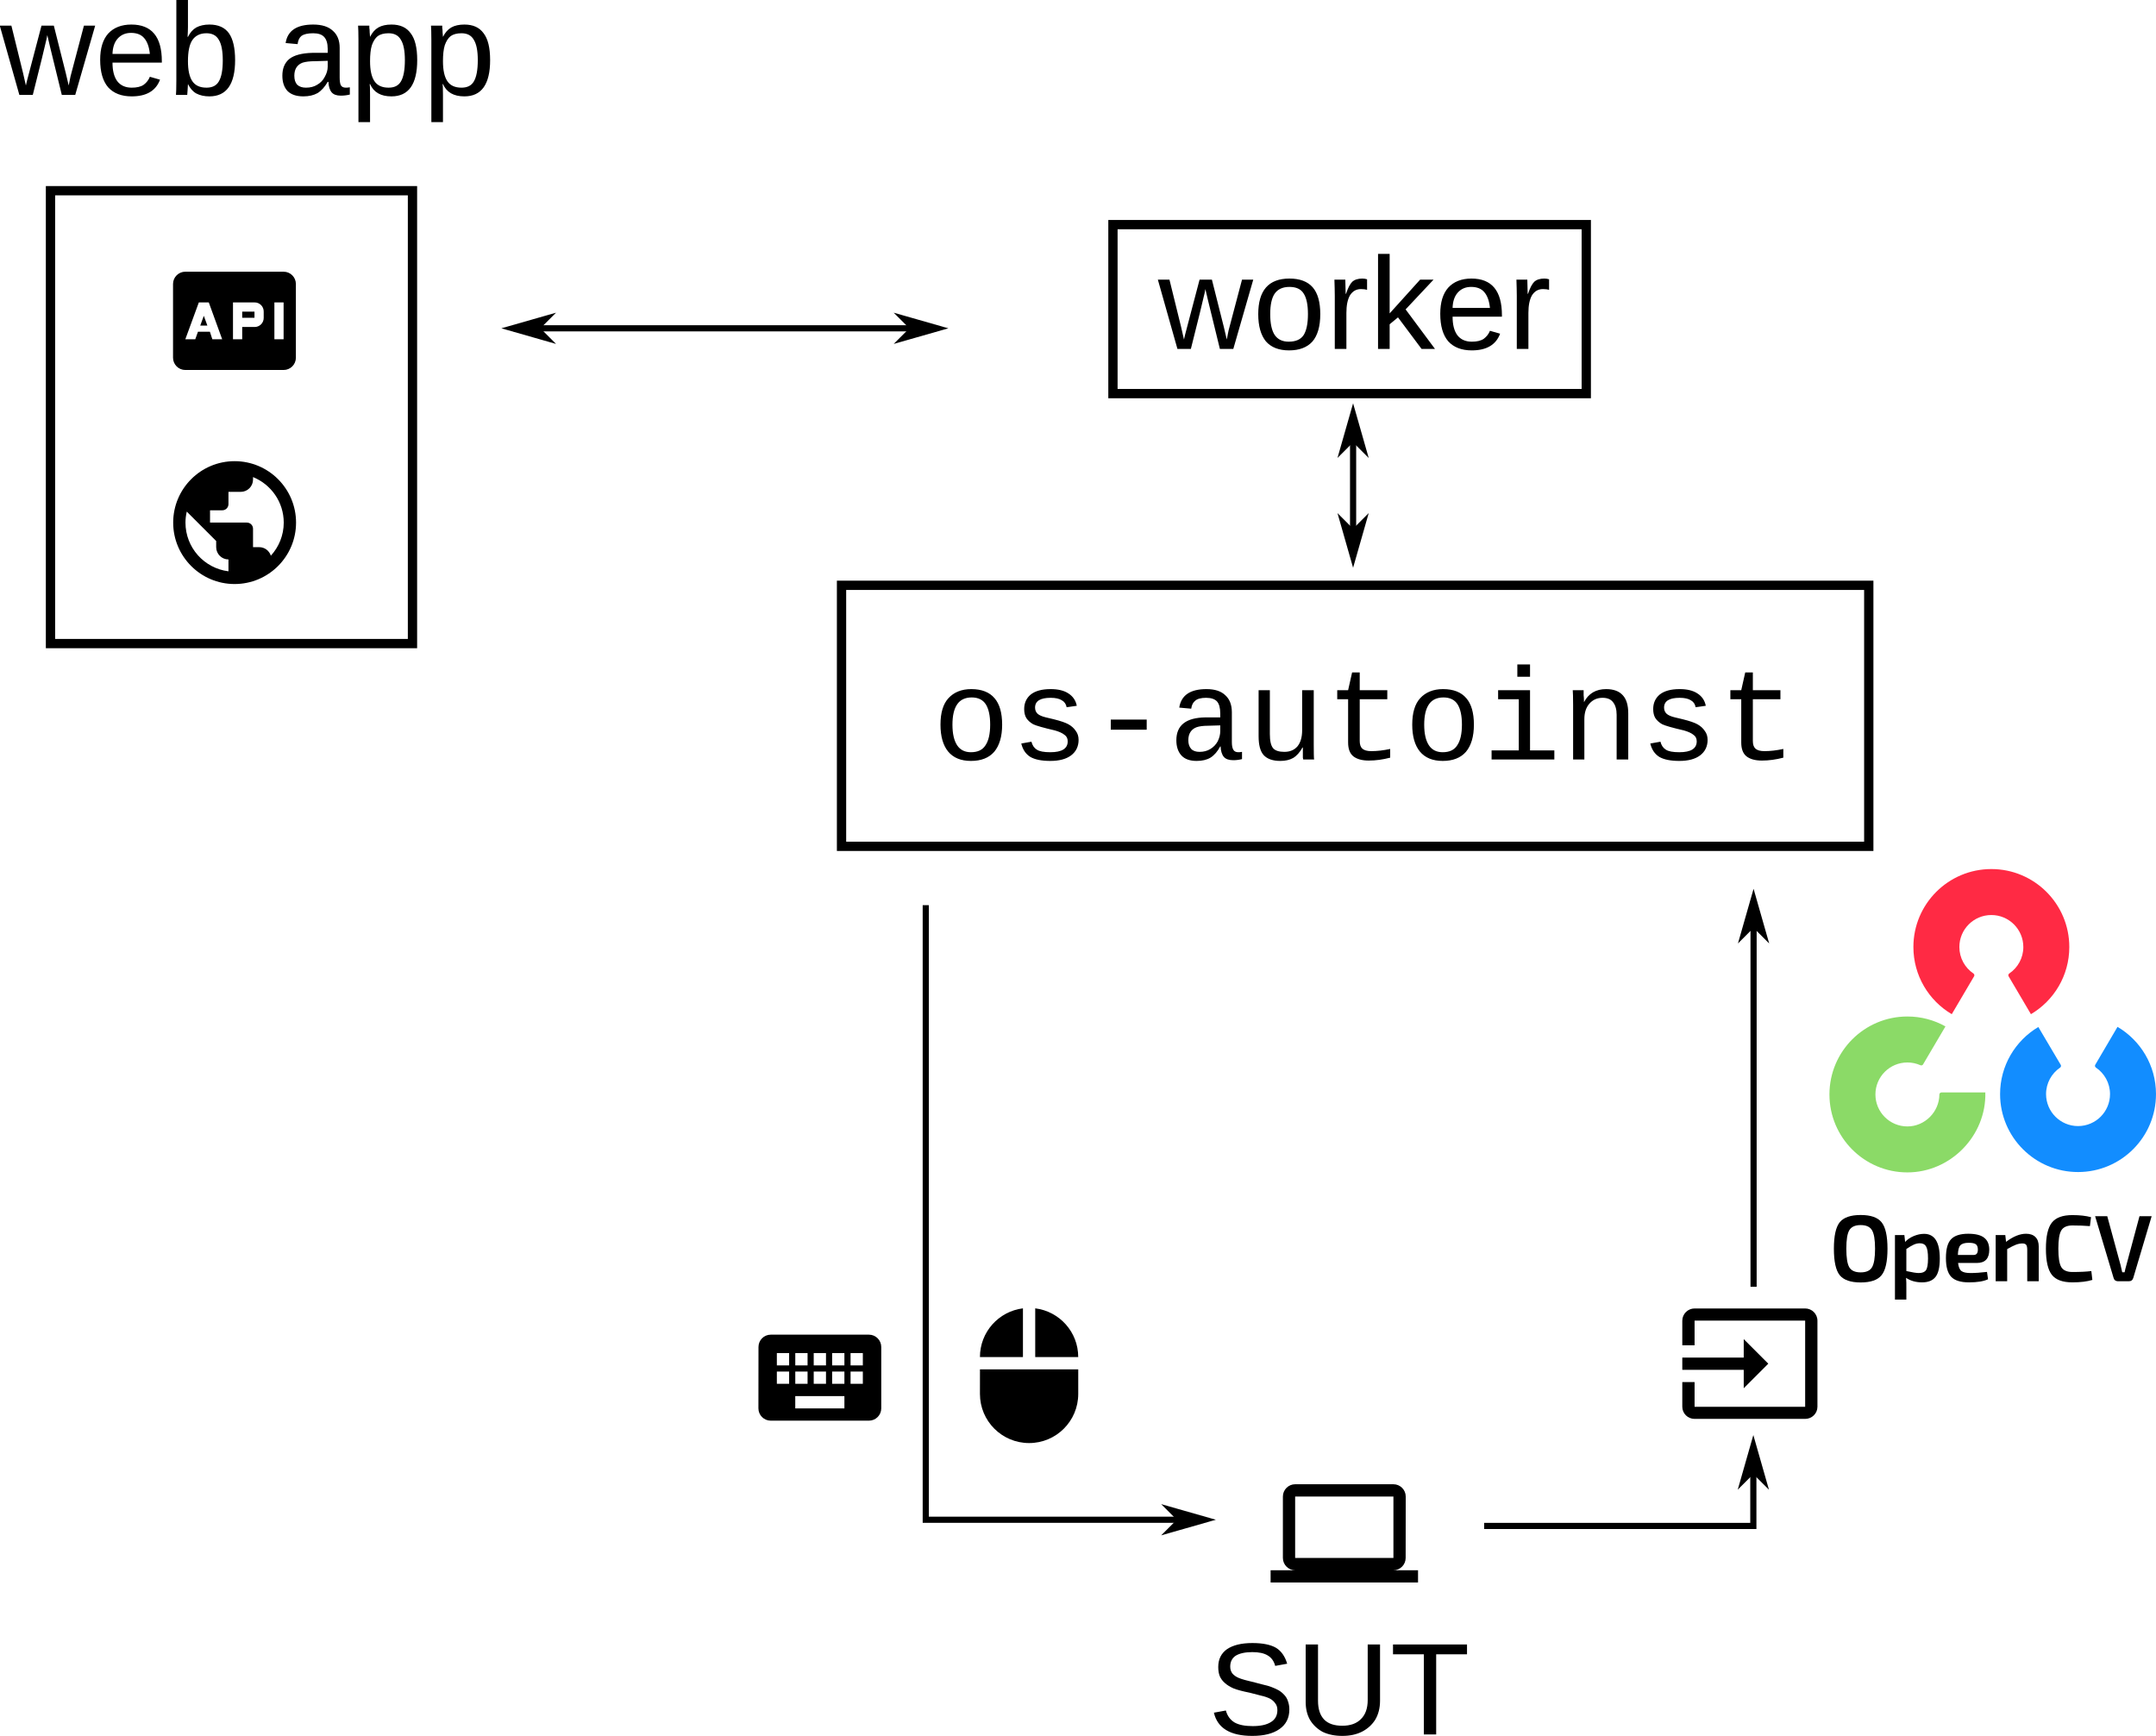
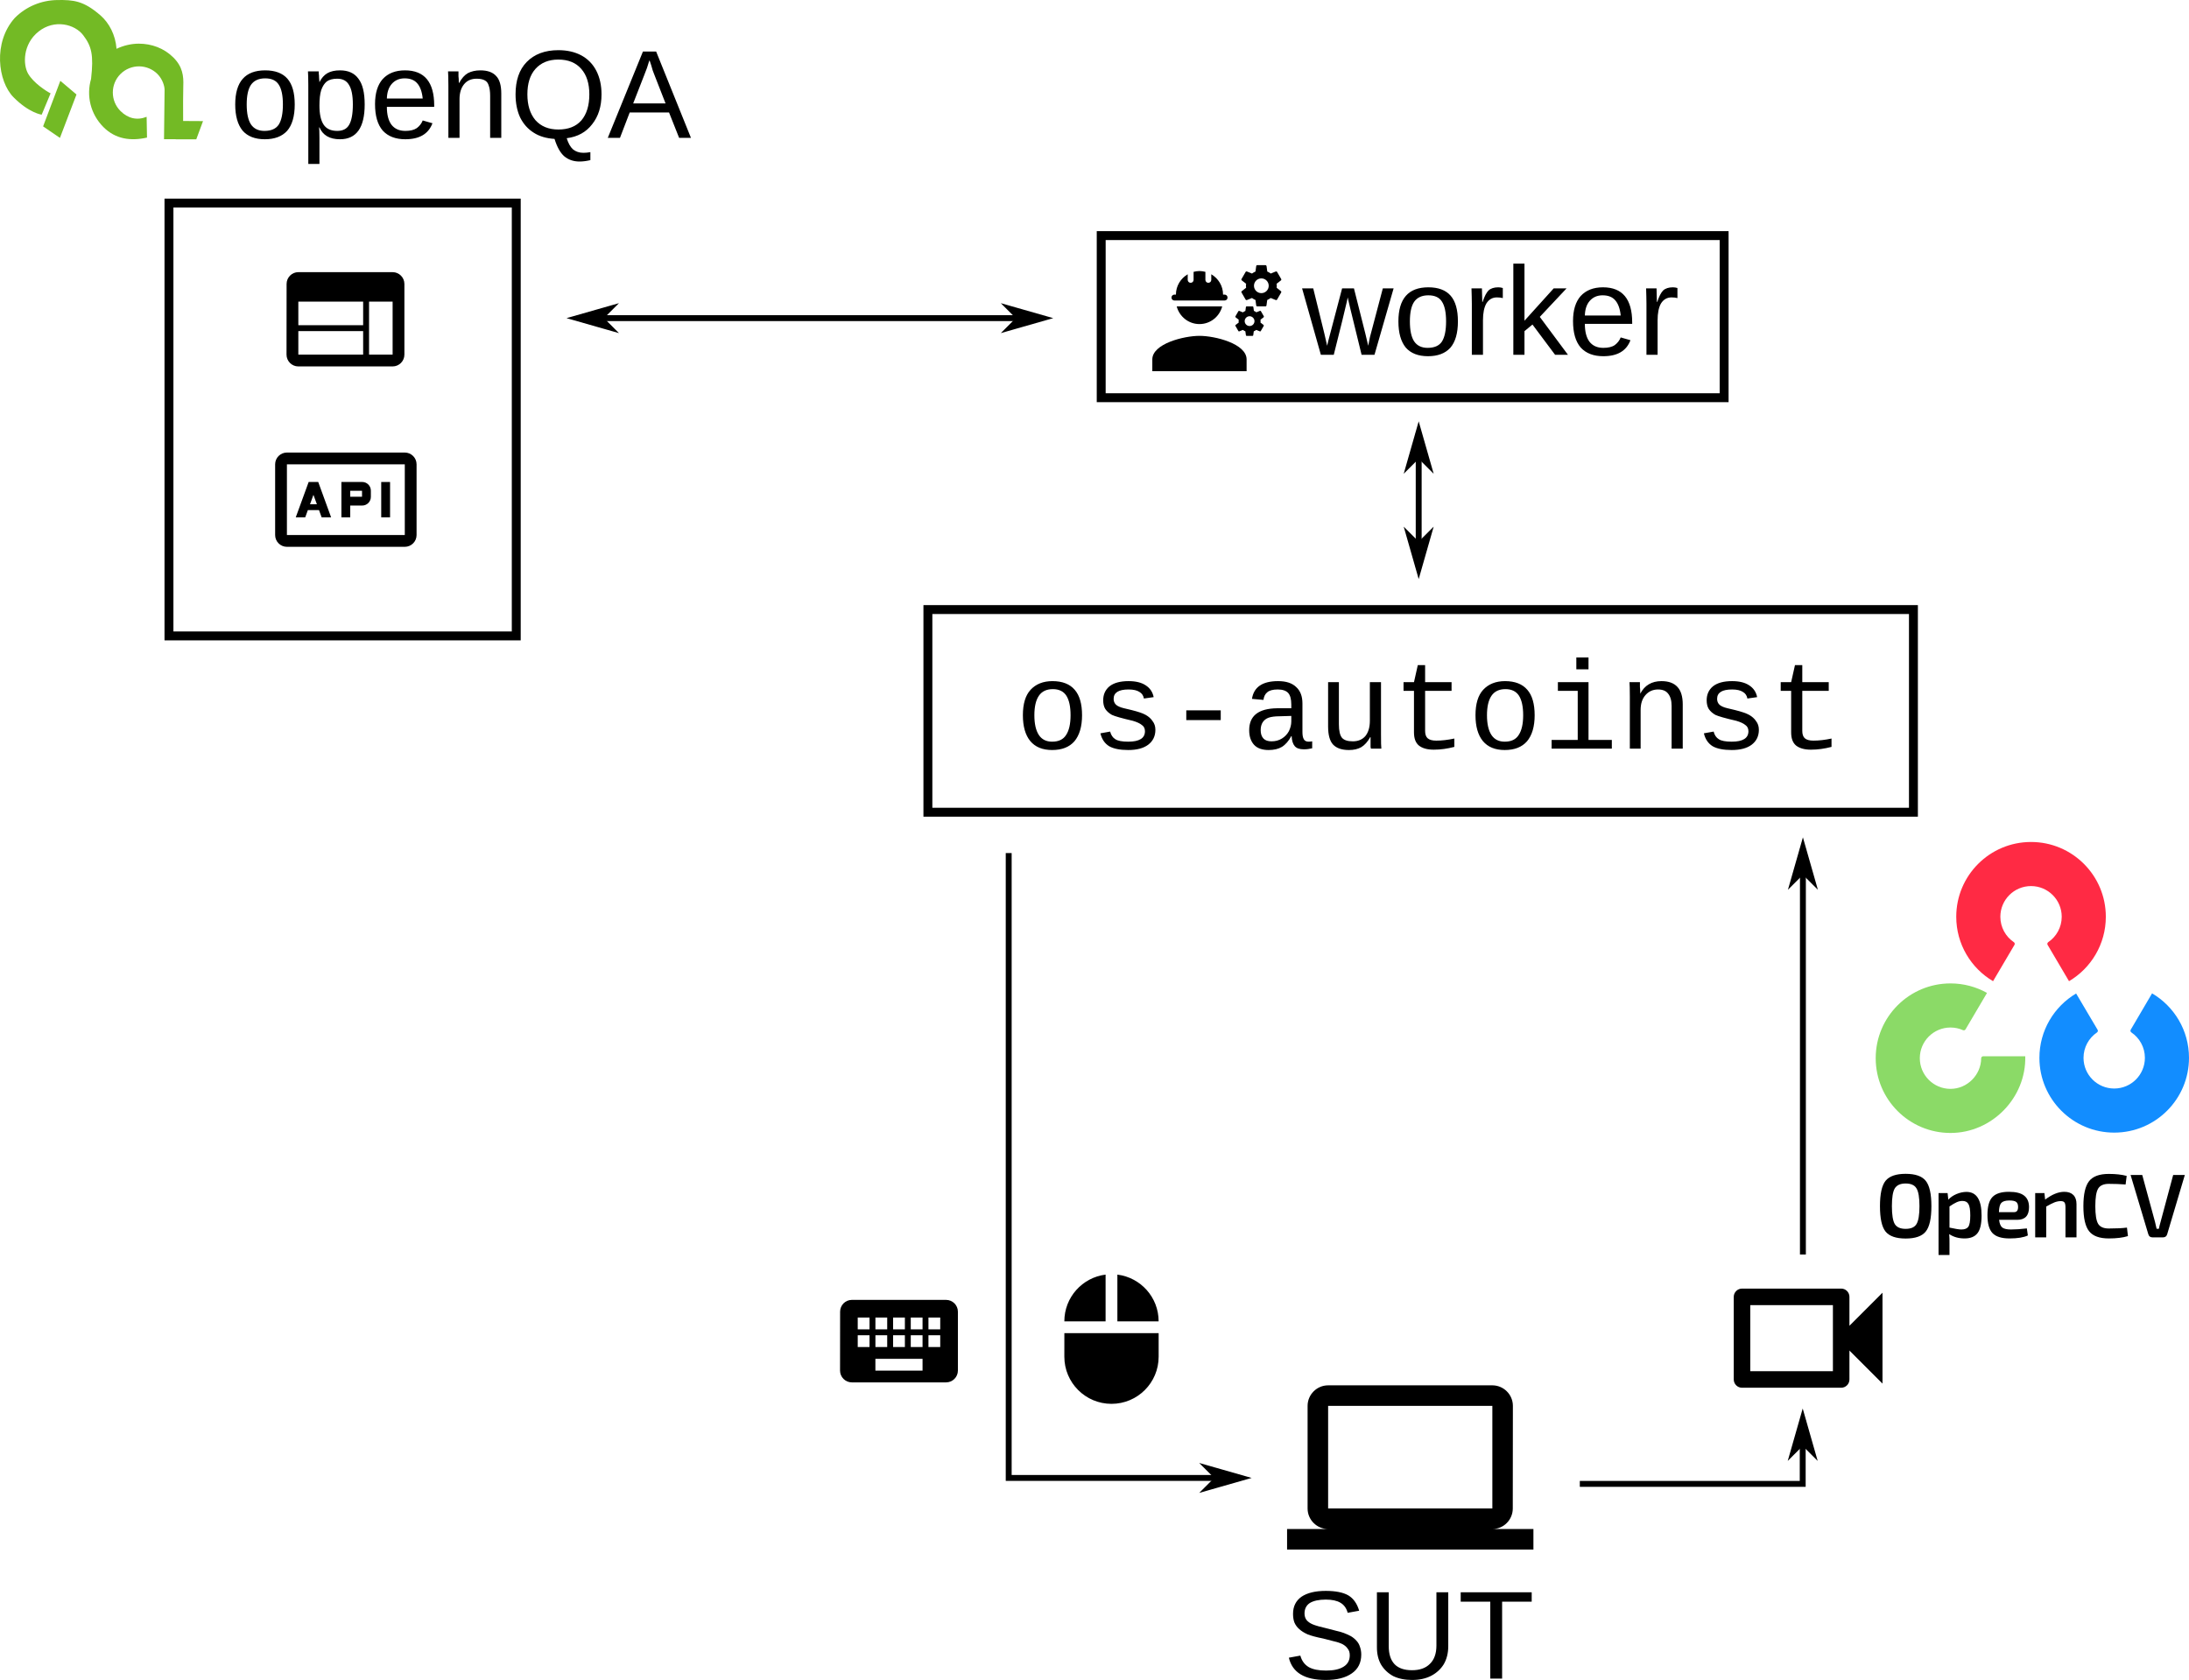
- <svg xmlns="http://www.w3.org/2000/svg" width="92.867mm" height="74.763mm" viewBox="0 0 92.867 74.763" version="1.1" id="svg8">
+ <svg xmlns="http://www.w3.org/2000/svg" width="98.278mm" height="75.43mm" viewBox="0 0 98.278 75.43" version="1.1" id="svg8">
  <defs id="defs2">
    <marker style="overflow:visible" id="Arrow1Mstart" refX="0" refY="0" orient="auto">
      <path transform="matrix(0.4,0,0,0.4,4,0)" style="fill:#000000;fill-opacity:1;fill-rule:evenodd;stroke:#000000;stroke-width:1pt;stroke-opacity:1" d="M 0,0 5,-5 -12.5,0 5,5 Z" id="path984" />
    </marker>
    <marker style="overflow:visible" id="marker1816" refX="0" refY="0" orient="auto">
      <path transform="matrix(-0.4,0,0,-0.4,-4,0)" style="fill:#000000;fill-opacity:1;fill-rule:evenodd;stroke:#000000;stroke-width:1pt;stroke-opacity:1" d="M 0,0 5,-5 -12.5,0 5,5 Z" id="path1814" />
    </marker>
    <rect x="86.227" y="124.634" width="43.235" height="24.311" id="rect1430" />
    <marker style="overflow:visible" id="marker1332" refX="0" refY="0" orient="auto">
      <path transform="matrix(-0.4,0,0,-0.4,-4,0)" style="fill:#000000;fill-opacity:1;fill-rule:evenodd;stroke:#000000;stroke-width:1pt;stroke-opacity:1" d="M 0,0 5,-5 -12.5,0 5,5 Z" id="path1330" />
    </marker>
    <marker style="overflow:visible" id="Arrow1Mend" refX="0" refY="0" orient="auto">
      <path transform="matrix(-0.4,0,0,-0.4,-4,0)" style="fill:#000000;fill-opacity:1;fill-rule:evenodd;stroke:#000000;stroke-width:1pt;stroke-opacity:1" d="M 0,0 5,-5 -12.5,0 5,5 Z" id="path987" />
    </marker>
    <marker style="overflow:visible" id="Arrow1Lend" refX="0" refY="0" orient="auto">
      <path transform="matrix(-0.8,0,0,-0.8,-10,0)" style="fill:#000000;fill-opacity:1;fill-rule:evenodd;stroke:#000000;stroke-width:1pt;stroke-opacity:1" d="M 0,0 5,-5 -12.5,0 5,5 Z" id="path981" />
    </marker>
    <marker style="overflow:visible" id="Arrow1Mend-8" refX="0" refY="0" orient="auto">
      <path transform="matrix(-0.4,0,0,-0.4,-4,0)" style="fill:#000000;fill-opacity:1;fill-rule:evenodd;stroke:#000000;stroke-width:1pt;stroke-opacity:1" d="M 0,0 5,-5 -12.5,0 5,5 Z" id="path987-7" />
    </marker>
    <marker style="overflow:visible" id="Arrow1Mstart-1" refX="0" refY="0" orient="auto">
      <path transform="matrix(0.4,0,0,0.4,4,0)" style="fill:#000000;fill-opacity:1;fill-rule:evenodd;stroke:#000000;stroke-width:1pt;stroke-opacity:1" d="M 0,0 5,-5 -12.5,0 5,5 Z" id="path984-5" />
    </marker>
    <marker style="overflow:visible" id="Arrow1Mstart-1-4" refX="0" refY="0" orient="auto">
      <path transform="matrix(0.4,0,0,0.4,4,0)" style="fill:#000000;fill-opacity:1;fill-rule:evenodd;stroke:#000000;stroke-width:1pt;stroke-opacity:1" d="M 0,0 5,-5 -12.5,0 5,5 Z" id="path984-5-9" />
    </marker>
    <marker style="overflow:visible" id="marker1816-0" refX="0" refY="0" orient="auto">
      <path transform="matrix(-0.4,0,0,-0.4,-4,0)" style="fill:#000000;fill-opacity:1;fill-rule:evenodd;stroke:#000000;stroke-width:1pt;stroke-opacity:1" d="M 0,0 5,-5 -12.5,0 5,5 Z" id="path1814-9" />
    </marker>
  </defs>
-   <g id="layer1" transform="translate(-50.49013,-122.0325)">
-     <g id="g850" transform="matrix(0.2645833,0,0,0.2645833,57.41421,132.6777)">
-       <rect x="13.26" y="10.5" width="2" height="1" id="rect833" />
-       <path d="M 20,4 H 4 A 2,2 0 0 0 2,6 v 12 a 2,2 0 0 0 2,2 h 16 a 2,2 0 0 0 2,-2 V 6 A 2,2 0 0 0 20,4 Z M 8.4,15 8,13.77 H 6.06 L 5.62,15 H 4 L 6.2,9 H 7.82 L 10,15 Z m 8.36,-3.5 a 1.47,1.47 0 0 1 -1.5,1.5 h -2 v 2 h -1.5 V 9 h 3.5 a 1.47,1.47 0 0 1 1.5,1.5 z M 20,15 H 18.5 V 9 H 20 Z" id="path835" />
-       <polygon points="6.43,12.77 7.59,12.77 7.01,11.18 " id="polygon837" />
-     </g>
-     <path d="m 60.596,141.897 c -1.46,0 -2.646,1.185 -2.646,2.646 0,1.46 1.185,2.646 2.646,2.646 1.46,0 2.646,-1.185 2.646,-2.646 0,-1.46 -1.185,-2.646 -2.646,-2.646 z m -0.265,4.744 c -1.045,-0.13 -1.852,-1.019 -1.852,-2.098 0,-0.164 0.021,-0.32 0.056,-0.474 l 1.267,1.267 v 0.265 c 0,0.291 0.238,0.529 0.529,0.529 z m 1.826,-0.672 c -0.069,-0.214 -0.265,-0.368 -0.503,-0.368 h -0.265 v -0.794 c 0,-0.146 -0.119,-0.265 -0.265,-0.265 h -1.587 v -0.529 h 0.529 c 0.146,0 0.265,-0.119 0.265,-0.265 v -0.529 h 0.529 c 0.291,0 0.529,-0.238 0.529,-0.529 v -0.108 c 0.775,0.315 1.323,1.074 1.323,1.961 0,0.55 -0.212,1.05 -0.556,1.426 z" id="path852" style="stroke-width:0.265" />
-     <path d="m 110.51,189.669 c 0.291,0 0.527,-0.238 0.527,-0.529 l 0.003,-2.646 c 0,-0.291 -0.238,-0.529 -0.529,-0.529 h -4.233 c -0.291,0 -0.529,0.238 -0.529,0.529 v 2.646 c 0,0.291 0.238,0.529 0.529,0.529 h -1.058 v 0.529 h 6.35 v -0.529 z m -4.233,-3.175 h 4.233 v 2.646 h -4.233 z" id="path863" style="fill:#000000;fill-opacity:1;stroke-width:0.265" />
-     <path d="m 128.245,178.393 h -4.763 c -0.291,0 -0.529,0.238 -0.529,0.529 v 1.056 h 0.529 v -1.061 h 4.763 v 3.712 h -4.763 v -1.064 h -0.529 v 1.061 c 0,0.291 0.238,0.524 0.529,0.524 h 4.763 c 0.291,0 0.529,-0.233 0.529,-0.524 v -3.704 c 0,-0.294 -0.238,-0.529 -0.529,-0.529 z m -2.646,3.437 1.058,-1.058 -1.058,-1.058 v 0.794 h -2.646 v 0.529 h 2.646 z" id="path874" style="stroke-width:0.265" />
-     <text xml:space="preserve" style="font-size:5.644px;line-height:1.25;font-family:'Liberation Mono';-inkscape-font-specification:'Liberation Mono';stroke-width:0.265" x="102.527" y="196.741" id="text887">
-       <tspan id="tspan885" x="102.527" y="196.741" style="font-style:normal;font-variant:normal;font-weight:normal;font-stretch:normal;font-size:5.644px;font-family:'Liberation Sans';-inkscape-font-specification:'Liberation Sans';stroke-width:0.265">SUT</tspan>
+   <g id="layer1" transform="translate(-67.12699,-132.3213)">
+     <path d="m 134.128,200.98 c 0.507,0 0.917,-0.415 0.917,-0.922 l 0.005,-4.608 c 0,-0.507 -0.415,-0.922 -0.922,-0.922 h -7.373 c -0.507,0 -0.922,0.415 -0.922,0.922 v 4.608 c 0,0.507 0.415,0.922 0.922,0.922 h -1.843 v 0.922 h 11.06 v -0.922 z m -7.373,-5.53 h 7.373 v 4.608 h -7.373 z" id="path863" style="fill:#000000;fill-opacity:1;stroke-width:0.461" />
+     <text xml:space="preserve" style="font-size:5.644px;line-height:1.25;font-family:'Liberation Mono';-inkscape-font-specification:'Liberation Mono';stroke-width:0.265" x="124.742" y="207.697" id="text887">
+       <tspan id="tspan885" x="124.742" y="207.697" style="font-style:normal;font-variant:normal;font-weight:normal;font-stretch:normal;font-size:5.644px;font-family:'Liberation Sans';-inkscape-font-specification:'Liberation Sans';stroke-width:0.265">SUT</tspan>
    </text>
-     <rect style="fill:none;stroke:#000000;stroke-width:0.4;stroke-miterlimit:4;stroke-dasharray:none;stroke-opacity:1;stop-color:#000000" id="rect889" width="15.592" height="19.507" x="52.665" y="130.247" />
-     <text xml:space="preserve" style="font-size:5.644px;line-height:1.25;font-family:'Liberation Mono';-inkscape-font-specification:'Liberation Mono';stroke-width:0.265" x="50.498" y="126.123" id="text893">
-       <tspan id="tspan891" x="50.498" y="126.123" style="font-style:normal;font-variant:normal;font-weight:normal;font-stretch:normal;font-size:5.644px;font-family:'Liberation Sans';-inkscape-font-specification:'Liberation Sans';stroke-width:0.265">web app</tspan>
+     <rect style="fill:none;stroke:#000000;stroke-width:0.4;stroke-miterlimit:4;stroke-dasharray:none;stroke-opacity:1;stop-color:#000000" id="rect889" width="15.592" height="19.436" x="74.713" y="141.44" />
+     <text xml:space="preserve" style="font-size:5.644px;line-height:1.25;font-family:'Liberation Mono';-inkscape-font-specification:'Liberation Mono';stroke-width:0.265" x="77.455" y="138.51" id="text893">
+       <tspan id="tspan891" x="77.455" y="138.51" style="font-style:normal;font-variant:normal;font-weight:normal;font-stretch:normal;font-size:5.644px;font-family:'Liberation Sans';-inkscape-font-specification:'Liberation Sans';stroke-width:0.265">openQA</tspan>
    </text>
-     <g style="fill:none" id="g930" transform="matrix(0.04753492,0,0,0.04753492,129.9931,163.8416)">
+     <g style="fill:none" id="g930" transform="matrix(0.04753492,0,0,0.04753492,152.0411,174.5046)">
      <g id="g2369" transform="matrix(1.805478,0,0,1.805478,-14.84095,-92.04474)">
        <path d="m 144.618,79.2 c 11.536,6.787 19.289,19.322 19.314,33.677 0.037,21.607 -17.448,39.154 -39.055,39.191 -21.608,0.038 -39.154,-17.448 -39.192,-39.055 -0.025,-14.354 7.684,-26.917 19.196,-33.744 l 11.242,18.997 c 0.282,0.476 0.122,1.089 -0.336,1.4 -4.251,2.894 -7.039,7.776 -7.029,13.306 0.015,8.864 7.214,16.038 16.078,16.022 8.865,-0.015 16.038,-7.214 16.023,-16.078 -0.01,-5.53 -2.815,-10.402 -7.076,-13.281 -0.459,-0.31 -0.621,-0.922 -0.341,-1.399 z" fill="#128dff" id="path895" />
        <path d="M 58.267,78.971 C 52.618,75.805 46.103,74 39.166,74 17.559,74 0.043,91.516 0.043,113.124 c 0,21.607 17.516,39.123 39.124,39.123 21.714,0 39.657,-18.434 39.111,-40.127 H 56.253 c -0.578,0 -1.034,0.489 -1.037,1.068 -0.056,8.645 -7.269,15.986 -16.049,15.986 -8.865,0 -16.051,-7.186 -16.051,-16.05 0,-8.865 7.186,-16.051 16.051,-16.051 2.321,0 4.528,0.493 6.52,1.38 0.487,0.217 1.068,0.052 1.338,-0.407 z" fill="#8bda67" id="path897" />
        <path d="M 61.431,72.834 C 49.906,66.027 42.176,53.478 42.176,39.123 42.176,17.516 59.692,0 81.299,0 c 21.608,0 39.124,17.516 39.124,39.123 0,14.354 -7.731,26.903 -19.256,33.711 L 89.959,53.817 c -0.281,-0.477 -0.12,-1.089 0.338,-1.4 4.256,-2.886 7.053,-7.763 7.053,-13.294 0,-8.864 -7.186,-16.051 -16.051,-16.051 -8.864,0 -16.051,7.186 -16.051,16.051 0,5.53 2.797,10.407 7.053,13.294 0.458,0.311 0.619,0.923 0.338,1.4 z" fill="#ff2a44" id="path899" />
        <path d="m 15.7,173.626 c 5.044,0 8.543,1.213 10.497,3.641 1.986,2.427 2.979,6.856 2.979,13.286 0,6.431 -0.993,10.86 -2.979,13.287 -1.954,2.427 -5.453,3.641 -10.497,3.641 -5.012,0 -8.511,-1.214 -10.497,-3.641 -1.954,-2.427 -2.932,-6.856 -2.932,-13.287 0,-6.43 0.977,-10.859 2.932,-13.286 1.986,-2.428 5.485,-3.641 10.497,-3.641 z m 0,5.059 c -2.742,0 -4.634,0.851 -5.674,2.553 -1.009,1.671 -1.513,4.776 -1.513,9.315 0,4.539 0.504,7.66 1.513,9.362 1.04,1.671 2.932,2.506 5.674,2.506 2.774,0 4.665,-0.835 5.674,-2.506 1.04,-1.702 1.56,-4.823 1.56,-9.362 0,-4.539 -0.52,-7.644 -1.56,-9.315 -1.009,-1.702 -2.9,-2.553 -5.674,-2.553 z" fill="#000000" id="path901" />
        <path d="m 37.646,183.697 0.378,3.452 c 1.072,-1.198 2.49,-2.175 4.256,-2.932 1.797,-0.756 3.546,-1.135 5.248,-1.135 5.264,0 7.896,4.13 7.896,12.389 0,4.381 -0.725,7.471 -2.175,9.267 -1.419,1.797 -3.657,2.696 -6.714,2.696 -3.121,0 -5.8,-0.757 -8.038,-2.27 0.126,1.608 0.173,3.215 0.142,4.823 v 6.099 h -5.721 v -32.389 z m 0.993,6.998 v 11.064 c 2.963,0.662 5.028,0.993 6.194,0.993 1.765,0 2.979,-0.472 3.641,-1.418 0.694,-0.977 1.04,-2.947 1.04,-5.911 0,-2.9 -0.315,-4.886 -0.946,-5.957 -0.599,-1.104 -1.655,-1.655 -3.168,-1.655 -1.04,0 -2.065,0.236 -3.073,0.709 -0.977,0.441 -2.207,1.166 -3.688,2.175 z" fill="#000000" id="path903" />
        <path d="m 74.056,197.693 h -9.457 c 0.221,2.018 0.788,3.373 1.702,4.066 0.914,0.662 2.412,0.993 4.492,0.993 2.364,0 5.138,-0.189 8.322,-0.567 l 0.52,3.688 c -2.175,1.04 -5.359,1.561 -9.551,1.561 -4.192,0 -7.171,-0.93 -8.937,-2.79 -1.765,-1.86 -2.648,-4.997 -2.648,-9.41 0,-4.507 0.867,-7.66 2.601,-9.456 1.734,-1.829 4.602,-2.743 8.606,-2.743 3.688,0 6.368,0.678 8.038,2.033 1.671,1.324 2.506,3.326 2.506,6.005 0,4.413 -2.065,6.62 -6.194,6.62 z m -9.551,-4.019 h 7.944 c 1.387,0 2.08,-0.898 2.08,-2.695 0,-1.261 -0.331,-2.144 -0.993,-2.648 -0.662,-0.504 -1.86,-0.757 -3.594,-0.757 -2.017,0 -3.42,0.426 -4.208,1.277 -0.756,0.82 -1.166,2.427 -1.229,4.823 z" fill="#000000" id="path905" />
        <path d="m 88.298,183.697 0.378,3.405 c 3.594,-2.711 6.935,-4.067 10.024,-4.067 2.049,0 3.625,0.552 4.728,1.655 1.104,1.103 1.655,2.695 1.655,4.776 v 17.4 h -5.768 v -15.651 c 0,-1.292 -0.173,-2.159 -0.52,-2.6 -0.347,-0.473 -0.993,-0.71 -1.939,-0.71 -1.072,0 -2.175,0.221 -3.31,0.662 -1.103,0.442 -2.538,1.167 -4.303,2.175 v 16.124 h -5.769 v -23.169 z" fill="#000000" id="path907" />
        <path d="m 131.476,201.759 0.52,4.445 c -2.616,0.82 -5.958,1.23 -10.024,1.23 -4.886,0 -8.322,-1.261 -10.308,-3.783 -1.986,-2.522 -2.979,-6.888 -2.979,-13.098 0,-6.21 0.993,-10.576 2.979,-13.097 1.986,-2.522 5.422,-3.783 10.308,-3.783 3.625,0 6.746,0.347 9.362,1.04 l -0.567,4.492 c -2.743,-0.221 -5.674,-0.331 -8.795,-0.331 -2.711,0 -4.571,0.836 -5.579,2.506 -0.978,1.639 -1.466,4.697 -1.466,9.173 0,4.476 0.488,7.55 1.466,9.221 1.008,1.639 2.868,2.458 5.579,2.458 4.003,0 7.171,-0.157 9.504,-0.473 z" fill="#000000" id="path909" />
        <path d="m 161.749,174.24 -9.221,30.971 c -0.315,1.103 -1.04,1.655 -2.175,1.655 h -5.579 c -0.504,0 -0.962,-0.142 -1.371,-0.425 -0.379,-0.316 -0.631,-0.725 -0.757,-1.23 l -9.267,-30.971 h 6.099 l 6.667,24.493 c 0.095,0.379 0.237,0.993 0.426,1.844 0.189,0.82 0.331,1.419 0.425,1.797 h 1.182 c 0.189,-1.009 0.489,-2.222 0.899,-3.641 l 6.572,-24.493 z" fill="#000000" id="path911" />
      </g>
    </g>
-     <path d="m 95.081,178.388 v 2.098 h 1.852 c 0,-1.079 -0.807,-1.968 -1.852,-2.098 z m -2.381,3.686 c 0,1.169 0.947,2.117 2.117,2.117 1.169,0 2.117,-0.947 2.117,-2.117 v -1.058 h -4.233 z m 1.852,-3.686 c -1.045,0.13 -1.852,1.019 -1.852,2.098 h 1.852 z" id="path952" style="stroke-width:0.265" />
-     <path d="m 87.921,179.522 h -4.233 c -0.291,0 -0.527,0.238 -0.527,0.529 l -0.003,2.646 c 0,0.291 0.238,0.529 0.529,0.529 h 4.233 c 0.291,0 0.529,-0.238 0.529,-0.529 v -2.646 c 0,-0.291 -0.238,-0.529 -0.529,-0.529 z m -2.381,0.794 h 0.529 v 0.529 h -0.529 z m 0,0.794 h 0.529 v 0.529 h -0.529 z m -0.794,-0.794 h 0.529 v 0.529 h -0.529 z m 0,0.794 h 0.529 v 0.529 h -0.529 z m -0.265,0.529 h -0.529 v -0.529 h 0.529 z m 0,-0.794 h -0.529 v -0.529 h 0.529 z m 2.381,1.852 h -2.117 v -0.529 h 2.117 z m 0,-1.058 h -0.529 v -0.529 h 0.529 z m 0,-0.794 h -0.529 v -0.529 h 0.529 z m 0.794,0.794 h -0.529 v -0.529 h 0.529 z m 0,-0.794 h -0.529 v -0.529 h 0.529 z" id="path963" style="stroke-width:0.265" />
-     <path style="fill:none;stroke:#000000;stroke-width:0.265px;stroke-linecap:butt;stroke-linejoin:miter;stroke-opacity:1;marker-end:url(#marker1332)" d="m 90.366,161.022 v 26.472 h 11.973" id="path974" />
-     <path style="fill:none;stroke:#000000;stroke-width:0.265;stroke-linecap:butt;stroke-linejoin:miter;stroke-miterlimit:4;stroke-dasharray:none;stroke-opacity:1;marker-end:url(#Arrow1Mend)" d="m 114.419,187.761 h 11.594 v -3.393" id="path976" />
-     <rect style="fill:none;stroke:#000000;stroke-width:0.4;stroke-miterlimit:4;stroke-dasharray:none;stroke-opacity:1;stop-color:#000000" id="rect889-6" width="20.388" height="7.279" x="98.429" y="131.708" />
-     <text xml:space="preserve" style="font-size:5.644px;line-height:1.25;font-family:'Liberation Mono';-inkscape-font-specification:'Liberation Mono';stroke-width:0.265" x="100.38" y="137.061" id="text893-6">
-       <tspan id="tspan891-4" x="100.38" y="137.061" style="font-style:normal;font-variant:normal;font-weight:normal;font-stretch:normal;font-size:5.644px;font-family:'Liberation Sans';-inkscape-font-specification:'Liberation Sans';stroke-width:0.265">worker</tspan>
+     <path d="m 117.293,189.556 v 2.098 h 1.852 c 0,-1.079 -0.807,-1.968 -1.852,-2.098 z m -2.381,3.686 c 0,1.169 0.947,2.117 2.117,2.117 1.169,0 2.117,-0.947 2.117,-2.117 v -1.058 h -4.233 z m 1.852,-3.686 c -1.045,0.13 -1.852,1.019 -1.852,2.098 h 1.852 z" id="path952" style="stroke-width:0.265" />
+     <path d="m 109.605,190.691 h -4.233 c -0.291,0 -0.527,0.238 -0.527,0.529 l -0.003,2.646 c 0,0.291 0.238,0.529 0.529,0.529 h 4.233 c 0.291,0 0.529,-0.238 0.529,-0.529 v -2.646 c 0,-0.291 -0.238,-0.529 -0.529,-0.529 z m -2.381,0.794 h 0.529 v 0.529 h -0.529 z m 0,0.794 h 0.529 v 0.529 h -0.529 z m -0.794,-0.794 h 0.529 v 0.529 h -0.529 z m 0,0.794 h 0.529 v 0.529 h -0.529 z m -0.265,0.529 h -0.529 v -0.529 h 0.529 z m 0,-0.794 h -0.529 v -0.529 h 0.529 z m 2.381,1.852 h -2.117 v -0.529 h 2.117 z m 0,-1.058 h -0.529 v -0.529 h 0.529 z m 0,-0.794 h -0.529 v -0.529 h 0.529 z m 0.794,0.794 h -0.529 v -0.529 h 0.529 z m 0,-0.794 h -0.529 v -0.529 h 0.529 z" id="path963" style="stroke-width:0.265" />
+     <path style="fill:none;stroke:#000000;stroke-width:0.265px;stroke-linecap:butt;stroke-linejoin:miter;stroke-opacity:1;marker-end:url(#marker1332)" d="m 112.414,170.627 v 28.059 h 10.385" id="path974" />
+     <path style="fill:none;stroke:#000000;stroke-width:0.265;stroke-linecap:butt;stroke-linejoin:miter;stroke-miterlimit:4;stroke-dasharray:none;stroke-opacity:1;marker-end:url(#Arrow1Mend)" d="m 138.055,198.953 h 10.007 v -2.863" id="path976" />
+     <rect style="fill:none;stroke:#000000;stroke-width:0.4;stroke-miterlimit:4;stroke-dasharray:none;stroke-opacity:1;stop-color:#000000" id="rect889-6" width="27.967" height="7.279" x="116.567" y="142.901" />
+     <text xml:space="preserve" style="font-size:5.644px;line-height:1.25;font-family:'Liberation Mono';-inkscape-font-specification:'Liberation Mono';stroke-width:0.265" x="125.603" y="148.254" id="text893-6">
+       <tspan id="tspan891-4" x="125.603" y="148.254" style="font-style:normal;font-variant:normal;font-weight:normal;font-stretch:normal;font-size:5.644px;font-family:'Liberation Sans';-inkscape-font-specification:'Liberation Sans';stroke-width:0.265">worker</tspan>
    </text>
-     <text xml:space="preserve" id="text1428" style="font-size:10.583px;line-height:1.25;font-family:'Liberation Mono';-inkscape-font-specification:'Liberation Mono';white-space:pre;shape-inside:url(#rect1430);" />
-     <rect style="fill:none;stroke:#000000;stroke-width:0.4;stroke-miterlimit:4;stroke-dasharray:none;stroke-opacity:1;stop-color:#000000" id="rect889-6-5" width="44.247" height="11.243" x="86.738" y="147.244" />
-     <text xml:space="preserve" style="font-size:7.056px;line-height:1.25;font-family:'Liberation Mono';-inkscape-font-specification:'Liberation Mono';stroke-width:0.265" x="90.642" y="154.744" id="text893-6-0">
-       <tspan id="tspan891-4-4" x="90.642" y="154.744" style="font-style:normal;font-variant:normal;font-weight:normal;font-stretch:normal;font-size:5.644px;font-family:'Liberation Mono';-inkscape-font-specification:'Liberation Mono';stroke-width:0.265">os-autoinst</tspan>
+     <text xml:space="preserve" id="text1428" style="font-size:10.583px;line-height:1.25;font-family:'Liberation Mono';-inkscape-font-specification:'Liberation Mono';white-space:pre;shape-inside:url(#rect1430)" />
+     <rect style="fill:none;stroke:#000000;stroke-width:0.4;stroke-miterlimit:4;stroke-dasharray:none;stroke-opacity:1;stop-color:#000000" id="rect889-6-5" width="44.247" height="9.1" x="108.786" y="159.693" />
+     <text xml:space="preserve" style="font-size:7.056px;line-height:1.25;font-family:'Liberation Mono';-inkscape-font-specification:'Liberation Mono';stroke-width:0.265" x="112.69" y="165.936" id="text893-6-0">
+       <tspan id="tspan891-4-4" x="112.69" y="165.936" style="font-style:normal;font-variant:normal;font-weight:normal;font-stretch:normal;font-size:5.644px;font-family:'Liberation Mono';-inkscape-font-specification:'Liberation Mono';stroke-width:0.265">os-autoinst</tspan>
    </text>
-     <path style="font-variation-settings:normal;opacity:1;vector-effect:none;fill:none;fill-opacity:1;stroke:#000000;stroke-width:0.265;stroke-linecap:butt;stroke-linejoin:miter;stroke-miterlimit:4;stroke-dasharray:none;stroke-dashoffset:0;stroke-opacity:1;marker-end:url(#Arrow1Mend-8);stop-color:#000000;stop-opacity:1" d="M 126.023,177.46 V 160.839" id="path976-1" />
-     <path style="fill:none;stroke:#000000;stroke-width:0.265;stroke-linecap:butt;stroke-linejoin:miter;stroke-miterlimit:4;stroke-dasharray:none;stroke-opacity:1;marker-start:url(#Arrow1Mstart-1);marker-end:url(#marker1816)" d="m 108.773,145.966 v -6.039" id="path976-1-6-9" />
-     <path style="fill:none;stroke:#000000;stroke-width:0.265;stroke-linecap:butt;stroke-linejoin:miter;stroke-miterlimit:4;stroke-dasharray:none;stroke-opacity:1;marker-start:url(#Arrow1Mstart-1-4);marker-end:url(#marker1816-0)" d="M 72.608,136.174 H 90.818" id="path976-1-6-9-1" />
+     <path style="font-variation-settings:normal;opacity:1;vector-effect:none;fill:none;fill-opacity:1;stroke:#000000;stroke-width:0.265;stroke-linecap:butt;stroke-linejoin:miter;stroke-miterlimit:4;stroke-dasharray:none;stroke-dashoffset:0;stroke-opacity:1;marker-end:url(#Arrow1Mend-8);stop-color:#000000;stop-opacity:1" d="M 148.071,188.653 V 170.443" id="path976-1" />
+     <path style="fill:none;stroke:#000000;stroke-width:0.265;stroke-linecap:butt;stroke-linejoin:miter;stroke-miterlimit:4;stroke-dasharray:none;stroke-opacity:1;marker-start:url(#Arrow1Mstart-1);marker-end:url(#marker1816)" d="M 130.821,157.802 V 151.763" id="path976-1-6-9" />
+     <path style="fill:none;stroke:#000000;stroke-width:0.265;stroke-linecap:butt;stroke-linejoin:miter;stroke-miterlimit:4;stroke-dasharray:none;stroke-opacity:1;marker-start:url(#Arrow1Mstart-1-4);marker-end:url(#marker1816-0)" d="M 93.084,146.607 H 113.892" id="path976-1-6-9-1" />
+     <g id="g957" transform="translate(24.69381,11.1922)">
+       <path d="m 96.285,136.21 c -0.706,0 -2.117,0.355 -2.117,1.058 v 0.529 h 4.233 v -0.529 c 0,-0.704 -1.41,-1.058 -2.117,-1.058 z" id="path2" style="stroke-width:0.265" />
+       <path d="m 99.751,134.051 c 0.003,-0.029 0.005,-0.058 0.005,-0.09 0,-0.032 -0.003,-0.061 -0.008,-0.09 l 0.196,-0.153 c 0.018,-0.013 0.021,-0.04 0.011,-0.058 l -0.185,-0.32 c -0.011,-0.021 -0.037,-0.026 -0.056,-0.021 l -0.228,0.093 c -0.048,-0.037 -0.101,-0.066 -0.156,-0.09 l -0.034,-0.246 c -0.005,-0.024 -0.024,-0.04 -0.048,-0.04 h -0.37 c -0.024,0 -0.042,0.016 -0.045,0.04 l -0.034,0.246 c -0.056,0.024 -0.108,0.056 -0.156,0.09 l -0.23,-0.093 c -0.021,-0.008 -0.045,0 -0.056,0.021 l -0.185,0.32 c -0.011,0.021 -0.008,0.045 0.011,0.058 l 0.196,0.153 c -0.005,0.029 -0.008,0.061 -0.008,0.09 0,0.029 0.003,0.061 0.008,0.09 l -0.196,0.153 c -0.019,0.013 -0.021,0.04 -0.011,0.058 l 0.185,0.32 c 0.011,0.021 0.037,0.026 0.056,0.021 l 0.23,-0.093 c 0.048,0.037 0.101,0.066 0.156,0.09 l 0.034,0.246 c 0.003,0.024 0.021,0.04 0.045,0.04 h 0.37 c 0.024,0 0.042,-0.016 0.045,-0.04 l 0.034,-0.246 c 0.056,-0.024 0.108,-0.056 0.156,-0.09 l 0.23,0.093 c 0.021,0.008 0.045,0 0.056,-0.021 l 0.185,-0.32 c 0.011,-0.021 0.008,-0.045 -0.011,-0.058 z m -0.688,0.241 c -0.183,0 -0.331,-0.148 -0.331,-0.331 0,-0.183 0.148,-0.331 0.331,-0.331 0.183,0 0.331,0.148 0.331,0.331 0,0.183 -0.148,0.331 -0.331,0.331 z" id="path4" style="stroke-width:0.265" />
+       <path d="m 99.175,135.332 -0.132,-0.23 c -0.008,-0.016 -0.026,-0.021 -0.04,-0.016 l -0.164,0.066 c -0.034,-0.026 -0.071,-0.048 -0.111,-0.064 l -0.024,-0.175 c -0.005,-0.016 -0.021,-0.026 -0.037,-0.026 h -0.265 c -0.016,0 -0.029,0.011 -0.032,0.029 l -0.024,0.175 c -0.04,0.016 -0.077,0.04 -0.111,0.064 l -0.164,-0.066 c -0.016,-0.005 -0.032,0 -0.04,0.016 l -0.132,0.23 c -0.008,0.016 -0.005,0.032 0.008,0.042 l 0.14,0.108 c -0.003,0.021 -0.005,0.042 -0.005,0.064 0,0.021 0.003,0.045 0.005,0.064 l -0.14,0.108 c -0.013,0.011 -0.016,0.029 -0.008,0.042 l 0.132,0.23 c 0.008,0.016 0.026,0.021 0.04,0.016 l 0.164,-0.066 c 0.034,0.026 0.071,0.048 0.111,0.064 l 0.024,0.175 c 0.003,0.018 0.016,0.029 0.032,0.029 h 0.265 c 0.016,0 0.032,-0.011 0.032,-0.029 l 0.024,-0.175 c 0.04,-0.016 0.077,-0.04 0.111,-0.064 l 0.164,0.066 c 0.016,0.005 0.032,0 0.04,-0.016 l 0.132,-0.23 c 0.008,-0.016 0.005,-0.032 -0.008,-0.042 l -0.138,-0.108 c 0.003,-0.021 0.005,-0.042 0.005,-0.064 0,-0.021 -0.003,-0.045 -0.005,-0.064 l 0.14,-0.108 c 0.013,-0.011 0.016,-0.029 0.011,-0.045 z m -0.64,0.437 c -0.122,0 -0.22,-0.101 -0.22,-0.22 0,-0.122 0.101,-0.22 0.22,-0.22 0.119,0 0.22,0.101 0.22,0.22 0,0.122 -0.098,0.22 -0.22,0.22 z" id="path6" style="stroke-width:0.265" />
+       <path d="m 95.158,134.623 h 2.257 c 0.071,0 0.13,-0.058 0.13,-0.13 v -0.005 c 0,-0.071 -0.058,-0.13 -0.13,-0.13 h -0.071 c 0,-0.392 -0.214,-0.728 -0.529,-0.913 v 0.251 c 0,0.074 -0.058,0.132 -0.132,0.132 -0.074,0 -0.132,-0.058 -0.132,-0.132 v -0.36 c -0.085,-0.021 -0.172,-0.037 -0.265,-0.037 -0.093,0 -0.18,0.016 -0.265,0.037 v 0.36 c 0,0.074 -0.058,0.132 -0.132,0.132 -0.074,0 -0.132,-0.058 -0.132,-0.132 v -0.251 c -0.315,0.185 -0.529,0.521 -0.529,0.913 h -0.069 c -0.071,0 -0.13,0.058 -0.13,0.13 v 0.008 c 0,0.069 0.058,0.127 0.13,0.127 z" id="path8" style="stroke-width:0.265" />
+       <path d="m 96.285,135.681 c 0.492,0 0.902,-0.339 1.021,-0.794 h -2.043 c 0.119,0.455 0.529,0.794 1.021,0.794 z" id="path10" style="stroke-width:0.265" />
+     </g>
+     <path d="m 149.418,190.926 v 2.968 h -3.71 v -2.968 h 3.71 m 0.371,-0.742 h -4.452 c -0.204,0 -0.371,0.167 -0.371,0.371 v 3.71 c 0,0.204 0.167,0.371 0.371,0.371 h 4.452 c 0.204,0 0.371,-0.167 0.371,-0.371 v -1.299 l 1.484,1.484 v -4.081 l -1.484,1.484 v -1.299 c 0,-0.204 -0.167,-0.371 -0.371,-0.371 z" id="path2-3" style="stroke-width:0.371" />
+     <path d="m 84.754,144.542 h -4.233 c -0.291,0 -0.527,0.238 -0.527,0.529 l -0.003,3.175 c 0,0.291 0.238,0.529 0.529,0.529 H 84.754 c 0.291,0 0.529,-0.238 0.529,-0.529 v -3.175 c 0,-0.291 -0.238,-0.529 -0.529,-0.529 z m -1.323,3.704 h -2.91 v -1.058 h 2.91 z m 0,-1.323 h -2.91 v -1.058 h 2.91 z m 1.323,1.323 h -1.058 v -2.381 h 1.058 z" id="path2-6" style="stroke-width:0.265" />
+     <g id="g1666" transform="translate(0.5465398,4.395373)">
+       <path d="m 80.868,149.569 h -0.43 l -0.579,1.587 h 0.425 l 0.118,-0.324 h 0.501 l 0.118,0.324 h 0.425 z m -0.369,0.999 0.154,-0.422 0.154,0.422 z" id="path2-7" style="stroke-width:0.265" />
+       <path d="m 82.834,149.569 h -0.926 v 1.587 h 0.397 v -0.529 h 0.529 a 0.39,0.39 0 0 0 0.397,-0.397 v -0.265 a 0.39,0.39 0 0 0 -0.397,-0.397 z m 0,0.661 h -0.529 v -0.265 h 0.529 z" id="path4-5" style="stroke-width:0.265" />
+       <rect x="83.696" y="149.569" width="0.397" height="1.587" id="rect6" style="stroke-width:0.265" />
+       <path d="m 84.754,148.776 v 3.175 h -5.292 v -3.175 h 5.292 m 0,-0.529 h -5.292 a 0.529,0.529 0 0 0 -0.529,0.529 v 3.175 a 0.529,0.529 0 0 0 0.529,0.529 h 5.292 a 0.529,0.529 0 0 0 0.529,-0.529 v -3.175 a 0.529,0.529 0 0 0 -0.529,-0.529 z" id="path8-3" style="stroke-width:0.265" />
+     </g>
+     <path id="path74680" d="m 69.698,132.323 c -0.724,0.011 -1.401,0.297 -1.903,0.799 -0.993,1.102 -0.763,2.853 -0.063,3.564 0.7,0.71 1.266,0.785 1.266,0.785 l 0.4,-0.958 c -0.207,-0.104 -0.767,-0.471 -1.006,-0.878 -0.239,-0.407 -0.247,-1.331 0.467,-1.898 0.715,-0.567 1.627,-0.33 2.003,0.164 0.376,0.495 0.476,0.882 0.354,1.961 l -0.001,0.006 c -0.218,0.747 -0.029,1.575 0.56,2.164 0.535,0.534 1.215,0.634 1.952,0.467 l -0.017,-0.932 c -0.436,0.173 -0.842,0.07 -1.174,-0.261 -0.458,-0.459 -0.458,-1.202 0,-1.661 0.224,-0.224 0.53,-0.348 0.847,-0.344 0.305,0.005 0.598,0.128 0.814,0.344 0.235,0.236 0.327,0.566 0.319,0.732 l -0.025,2.195 h 0.523 l 0.004,0.005 h 0.921 l 0.303,-0.818 -0.893,-0.005 c -0.003,-0.602 -0.004,-1.299 0.007,-1.57 0.019,-0.452 -0.03,-0.865 -0.443,-1.279 -0.421,-0.421 -0.981,-0.623 -1.554,-0.623 -0.338,0 -0.687,0.082 -1,0.231 -0.049,-0.636 -0.336,-1.164 -0.719,-1.499 -0.763,-0.665 -1.219,-0.701 -1.942,-0.691 z m 0.138,3.627 -0.774,2.046 0.756,0.517 0.743,-1.949 z" style="fill:#73ba25;fill-opacity:1;stroke:none;stroke-width:0.454;stroke-linecap:round;stroke-linejoin:round;stroke-miterlimit:4;stroke-dasharray:none;stroke-opacity:1" />
  </g>
</svg>
